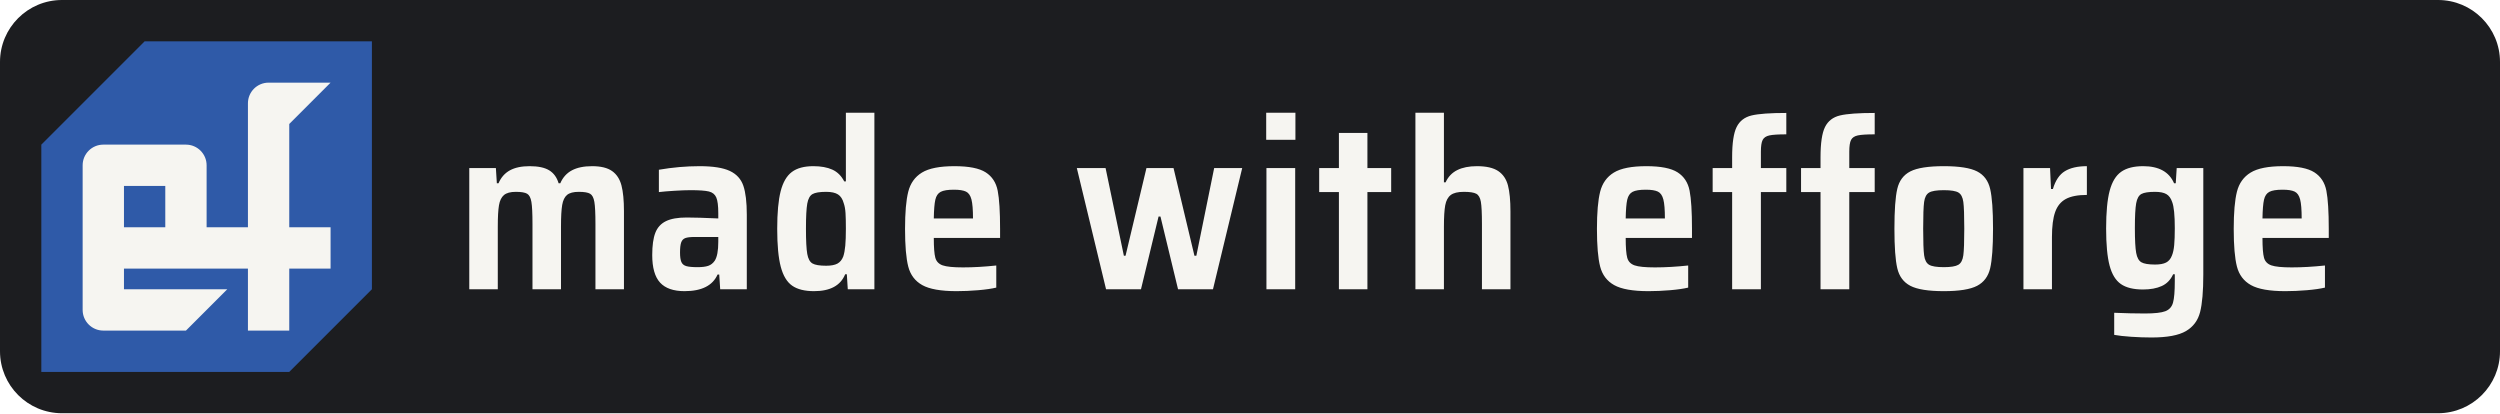
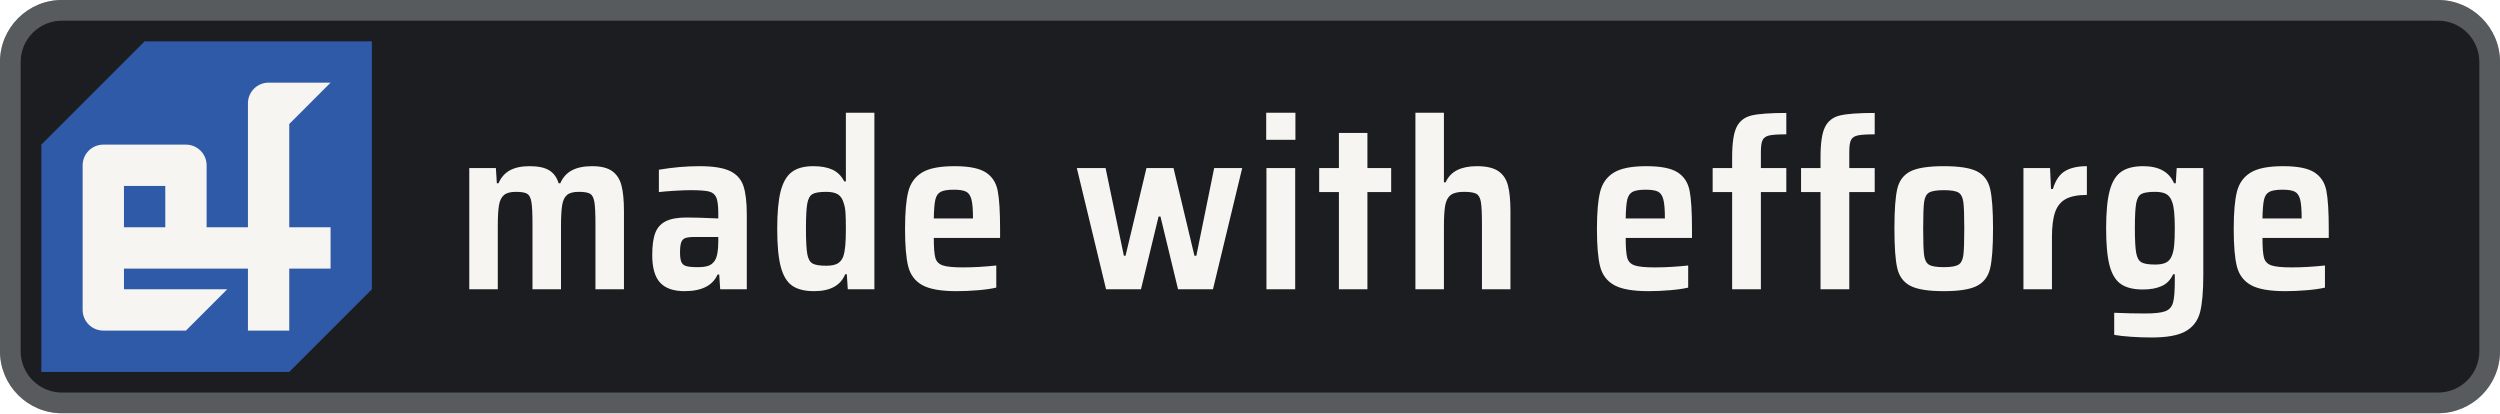
<svg xmlns="http://www.w3.org/2000/svg" width="121" height="20" viewBox="0 0 121 20" role="img" aria-label="made with efforge">
  <clipPath id="r">
    <rect width="121" height="20" rx="3" />
  </clipPath>
  <rect width="121" height="20" fill="#1C1D20" clip-path="url(#r)" />
+   <rect x="0.5" y="0.5" width="120" height="19" rx="2.5" fill="none" stroke="#C9CDD2" stroke-opacity="0.35" />
  <g transform="translate(2 2) scale(0.25)">
    <path fill="#2F5AA8" d="M20 0H64V48L48 64H0V20Z" />
    <path fill="#F6F5F1" fill-rule="evenodd" d="M12 56H28L36 48H16V44H40V56H48V44H56V36H48V16L56 8H44A4 4 0 0 0 40 12V36H32V24A4 4 0 0 0 28 20H12A4 4 0 0 0 8 24V52A4 4 0 0 0 12 56ZM16 28H24V36H16Z" />
  </g>
  <g fill="#F6F5F1">
    <path transform="translate(22 14) scale(0.115)" d="M59.30 0L59.30-27.50Q59.30-34.10 58.85-36.75Q58.40-39.40 57.05-40.20Q55.70-41 52.30-41Q48.90-41 47.35-39.70Q45.80-38.40 45.30-35.45Q44.80-32.50 44.80-26.40L44.80 0L32.80 0L32.80-27.50Q32.80-34.10 32.35-36.75Q31.90-39.40 30.55-40.20Q29.20-41 25.80-41Q22.40-41 20.80-39.65Q19.20-38.30 18.70-35.35Q18.20-32.40 18.20-26.40L18.20 0L6.20 0L6.20-51L17.40-51L17.80-44.60L18.50-44.60Q20.10-48.30 23.30-50.05Q26.50-51.80 31.60-51.80Q37-51.80 39.85-50.05Q42.70-48.30 43.80-44.60L44.50-44.60Q46.10-48.30 49.40-50.05Q52.70-51.80 57.90-51.80Q63.40-51.80 66.30-49.75Q69.20-47.70 70.25-43.70Q71.30-39.70 71.30-32.80L71.30 0M96.80 0.80Q89.80 0.80 86.50-2.80Q83.20-6.40 83.20-14.40Q83.20-20.40 84.50-23.75Q85.80-27.10 88.95-28.65Q92.10-30.20 97.70-30.20Q102.20-30.20 111-29.80L111-32Q111-36.70 110.15-38.65Q109.30-40.60 107.05-41.15Q104.80-41.70 99.30-41.70Q96.70-41.70 92.60-41.45Q88.50-41.20 86-40.90L86-50.30Q94.70-51.80 103.10-51.80Q111.60-51.80 115.85-49.80Q120.10-47.80 121.55-43.55Q123-39.30 123-31.40L123 0L111.80 0L111.40-6.20L110.70-6.20Q107.60 0.80 96.80 0.80M102.30-9.30Q105.10-9.30 106.75-9.85Q108.40-10.40 109.50-12Q111-14.30 111-20L111-22L101-22Q98.40-22 97.15-21.55Q95.90-21.10 95.40-19.75Q94.90-18.40 94.90-15.50Q94.90-12.80 95.45-11.50Q96-10.20 97.50-9.75Q99-9.30 102.30-9.30M151.30 0.80Q145.40 0.80 142.10-1.50Q138.80-3.80 137.30-9.45Q135.80-15.10 135.80-25.40Q135.80-35.60 137.25-41.25Q138.70-46.90 141.95-49.35Q145.20-51.80 151-51.80Q155.80-51.80 159-50.35Q162.20-48.90 164-45.40L164.70-45.40L164.70-74.30L176.70-74.30L176.70 0L165.50 0L165.10-6.30L164.40-6.30Q161.50 0.80 151.30 0.80M156.40-9.90Q159.50-9.90 161.15-10.80Q162.80-11.70 163.60-13.80Q164.20-15.60 164.45-18.35Q164.70-21.10 164.70-25.50Q164.70-29.60 164.55-32.05Q164.40-34.50 163.80-36.20Q163.10-38.80 161.40-39.90Q159.70-41 156.40-41Q152.30-41 150.65-40.05Q149-39.10 148.45-36.05Q147.90-33 147.90-25.50Q147.90-17.90 148.45-14.85Q149-11.80 150.65-10.85Q152.30-9.90 156.40-9.90M229.60-25.40L229.60-21.60L201.70-21.60Q201.70-15.60 202.35-13.25Q203-10.90 205.45-10.05Q207.90-9.20 214-9.20Q220.50-9.20 228-10L228-0.70Q225.10 0 220.40 0.40Q215.70 0.80 211.30 0.80Q201.40 0.80 196.85-1.75Q192.30-4.30 190.95-9.55Q189.60-14.80 189.60-25.40Q189.60-35.70 190.95-41.05Q192.30-46.40 196.70-49.10Q201.10-51.80 210.40-51.80Q219.50-51.80 223.55-49.20Q227.60-46.60 228.60-41.45Q229.60-36.30 229.60-25.40M210.20-41.90Q206.30-41.90 204.60-41Q202.90-40.10 202.35-37.70Q201.80-35.30 201.70-29.80L218.20-29.80Q218.20-35.30 217.55-37.80Q216.90-40.30 215.25-41.10Q213.60-41.90 210.20-41.90M319.20 0L304.50 0L297.10-30.60L296.30-30.60L288.90 0L274.20 0L261.90-51L274-51L281.70-14.10L282.40-14.10L291.20-51L302.60-51L311.40-14.10L312.20-14.10L319.70-51L331.50-51M353.90-62.90L341.60-62.90L341.60-74.30L353.90-74.30L353.90-62.90M353.80 0L341.70 0L341.70-51L353.80-51M384.20 0L372.20 0L372.20-40.90L363.90-40.90L363.90-51L372.20-51L372.20-65.80L384.20-65.80L384.20-51L394.20-51L394.20-40.90L384.20-40.90M432.40 0L432.40-27.50Q432.40-34.20 431.95-36.80Q431.50-39.40 430-40.20Q428.50-41 424.80-41Q421-41 419.25-39.65Q417.50-38.30 416.95-35.35Q416.40-32.40 416.40-26.40L416.40 0L404.40 0L404.40-74.30L416.40-74.30L416.40-45L417.10-45Q418.70-48.50 422-50.15Q425.30-51.80 430.30-51.80Q436.20-51.80 439.25-49.75Q442.30-47.70 443.35-43.70Q444.40-39.70 444.40-32.70L444.40 0M520.80-25.40L520.80-21.60L492.90-21.60Q492.90-15.60 493.55-13.25Q494.20-10.90 496.65-10.05Q499.10-9.20 505.20-9.20Q511.70-9.20 519.20-10L519.20-0.70Q516.30 0 511.60 0.40Q506.90 0.80 502.50 0.80Q492.60 0.80 488.05-1.75Q483.50-4.30 482.15-9.55Q480.80-14.80 480.80-25.40Q480.80-35.70 482.15-41.05Q483.50-46.40 487.90-49.10Q492.30-51.80 501.60-51.80Q510.70-51.80 514.75-49.20Q518.80-46.60 519.80-41.45Q520.80-36.30 520.80-25.40M501.40-41.90Q497.50-41.90 495.80-41Q494.10-40.10 493.55-37.70Q493-35.30 492.90-29.80L509.40-29.80Q509.40-35.30 508.75-37.80Q508.10-40.30 506.45-41.10Q504.80-41.90 501.40-41.90M537.70 0L537.70-40.90L529.50-40.90L529.50-51L537.70-51L537.70-55.60Q537.70-64.50 539.60-68.30Q541.50-72.10 545.90-73.15Q550.30-74.20 560.50-74.20L560.50-65.20Q555.50-65.20 553.40-64.75Q551.30-64.30 550.55-62.85Q549.80-61.40 549.80-57.90L549.80-51L560.50-51L560.50-40.90L549.80-40.90L549.80 0M574.90 0L574.90-40.90L566.70-40.90L566.70-51L574.90-51L574.90-55.60Q574.90-64.50 576.80-68.30Q578.70-72.10 583.10-73.15Q587.50-74.20 597.70-74.20L597.70-65.20Q592.70-65.20 590.60-64.75Q588.50-64.30 587.75-62.85Q587-61.40 587-57.90L587-51L597.70-51L597.70-40.90L587-40.90L587 0M626.80 0.80Q617 0.80 612.70-1.45Q608.40-3.70 607.20-8.85Q606-14 606-25.50Q606-37.10 607.20-42.25Q608.40-47.40 612.70-49.60Q617-51.80 626.80-51.80Q636.50-51.80 640.80-49.60Q645.10-47.40 646.30-42.20Q647.50-37 647.50-25.50Q647.50-14 646.30-8.85Q645.10-3.70 640.80-1.45Q636.50 0.80 626.80 0.80M626.80-9.30Q631.20-9.30 632.90-10.30Q634.60-11.30 635-14.30Q635.40-17.30 635.40-25.50Q635.40-33.80 635-36.75Q634.60-39.70 632.95-40.70Q631.30-41.70 626.80-41.70Q622.30-41.70 620.60-40.70Q618.90-39.70 618.50-36.75Q618.10-33.80 618.10-25.50Q618.10-17.30 618.50-14.30Q618.90-11.30 620.60-10.30Q622.30-9.30 626.80-9.30M660.30 0L660.30-51L671.50-51L671.90-42.20L672.70-42.20Q674.30-47.60 677.75-49.70Q681.20-51.80 687-51.80L687-39.70Q681.30-39.70 678.15-38Q675-36.30 673.65-32.50Q672.30-28.70 672.30-22L672.30 0M714.20 20.30Q710.10 20.30 705.65 20Q701.20 19.70 698.50 19.20L698.50 9.90Q705.50 10.20 711.40 10.20Q717.50 10.20 720 9.25Q722.50 8.30 723.25 5.65Q724 3 724-3.40L724-6.30L723.30-6.30Q721.70-2.80 718.50-1.35Q715.30 0.10 710.60 0.10Q704.60 0.10 701.30-2.20Q698-4.50 696.55-10Q695.10-15.50 695.10-25.60Q695.10-35.90 696.60-41.50Q698.10-47.10 701.45-49.45Q704.80-51.80 710.70-51.80Q720.60-51.80 723.70-44.60L724.40-44.60L724.80-51L736-51L736-6.20Q736 4.30 734.65 9.60Q733.30 14.90 728.70 17.60Q724.10 20.30 714.20 20.30M715.70-10.40Q718.70-10.40 720.35-11.25Q722-12.10 722.80-14.20Q723.50-15.90 723.75-18.60Q724-21.30 724-25.70Q724-33.90 722.90-36.70Q722.10-39.10 720.45-40.05Q718.80-41 715.70-41Q711.60-41 709.95-40.10Q708.30-39.20 707.75-36.20Q707.20-33.20 707.20-25.70Q707.20-18.30 707.75-15.30Q708.30-12.30 709.95-11.35Q711.60-10.40 715.70-10.40M788.80-25.40L788.80-21.60L760.90-21.60Q760.90-15.60 761.55-13.25Q762.20-10.90 764.65-10.05Q767.10-9.20 773.20-9.20Q779.70-9.20 787.20-10L787.20-0.70Q784.30 0 779.60 0.40Q774.90 0.80 770.50 0.80Q760.60 0.80 756.05-1.75Q751.50-4.30 750.15-9.55Q748.80-14.80 748.80-25.40Q748.80-35.70 750.15-41.05Q751.50-46.40 755.90-49.10Q760.30-51.80 769.60-51.80Q778.70-51.80 782.75-49.20Q786.80-46.60 787.80-41.45Q788.80-36.30 788.80-25.40M769.40-41.90Q765.50-41.90 763.80-41Q762.10-40.10 761.55-37.70Q761-35.30 760.90-29.80L777.40-29.80Q777.40-35.30 776.75-37.80Q776.10-40.30 774.45-41.10Q772.80-41.90 769.40-41.90" />
  </g>
</svg>
